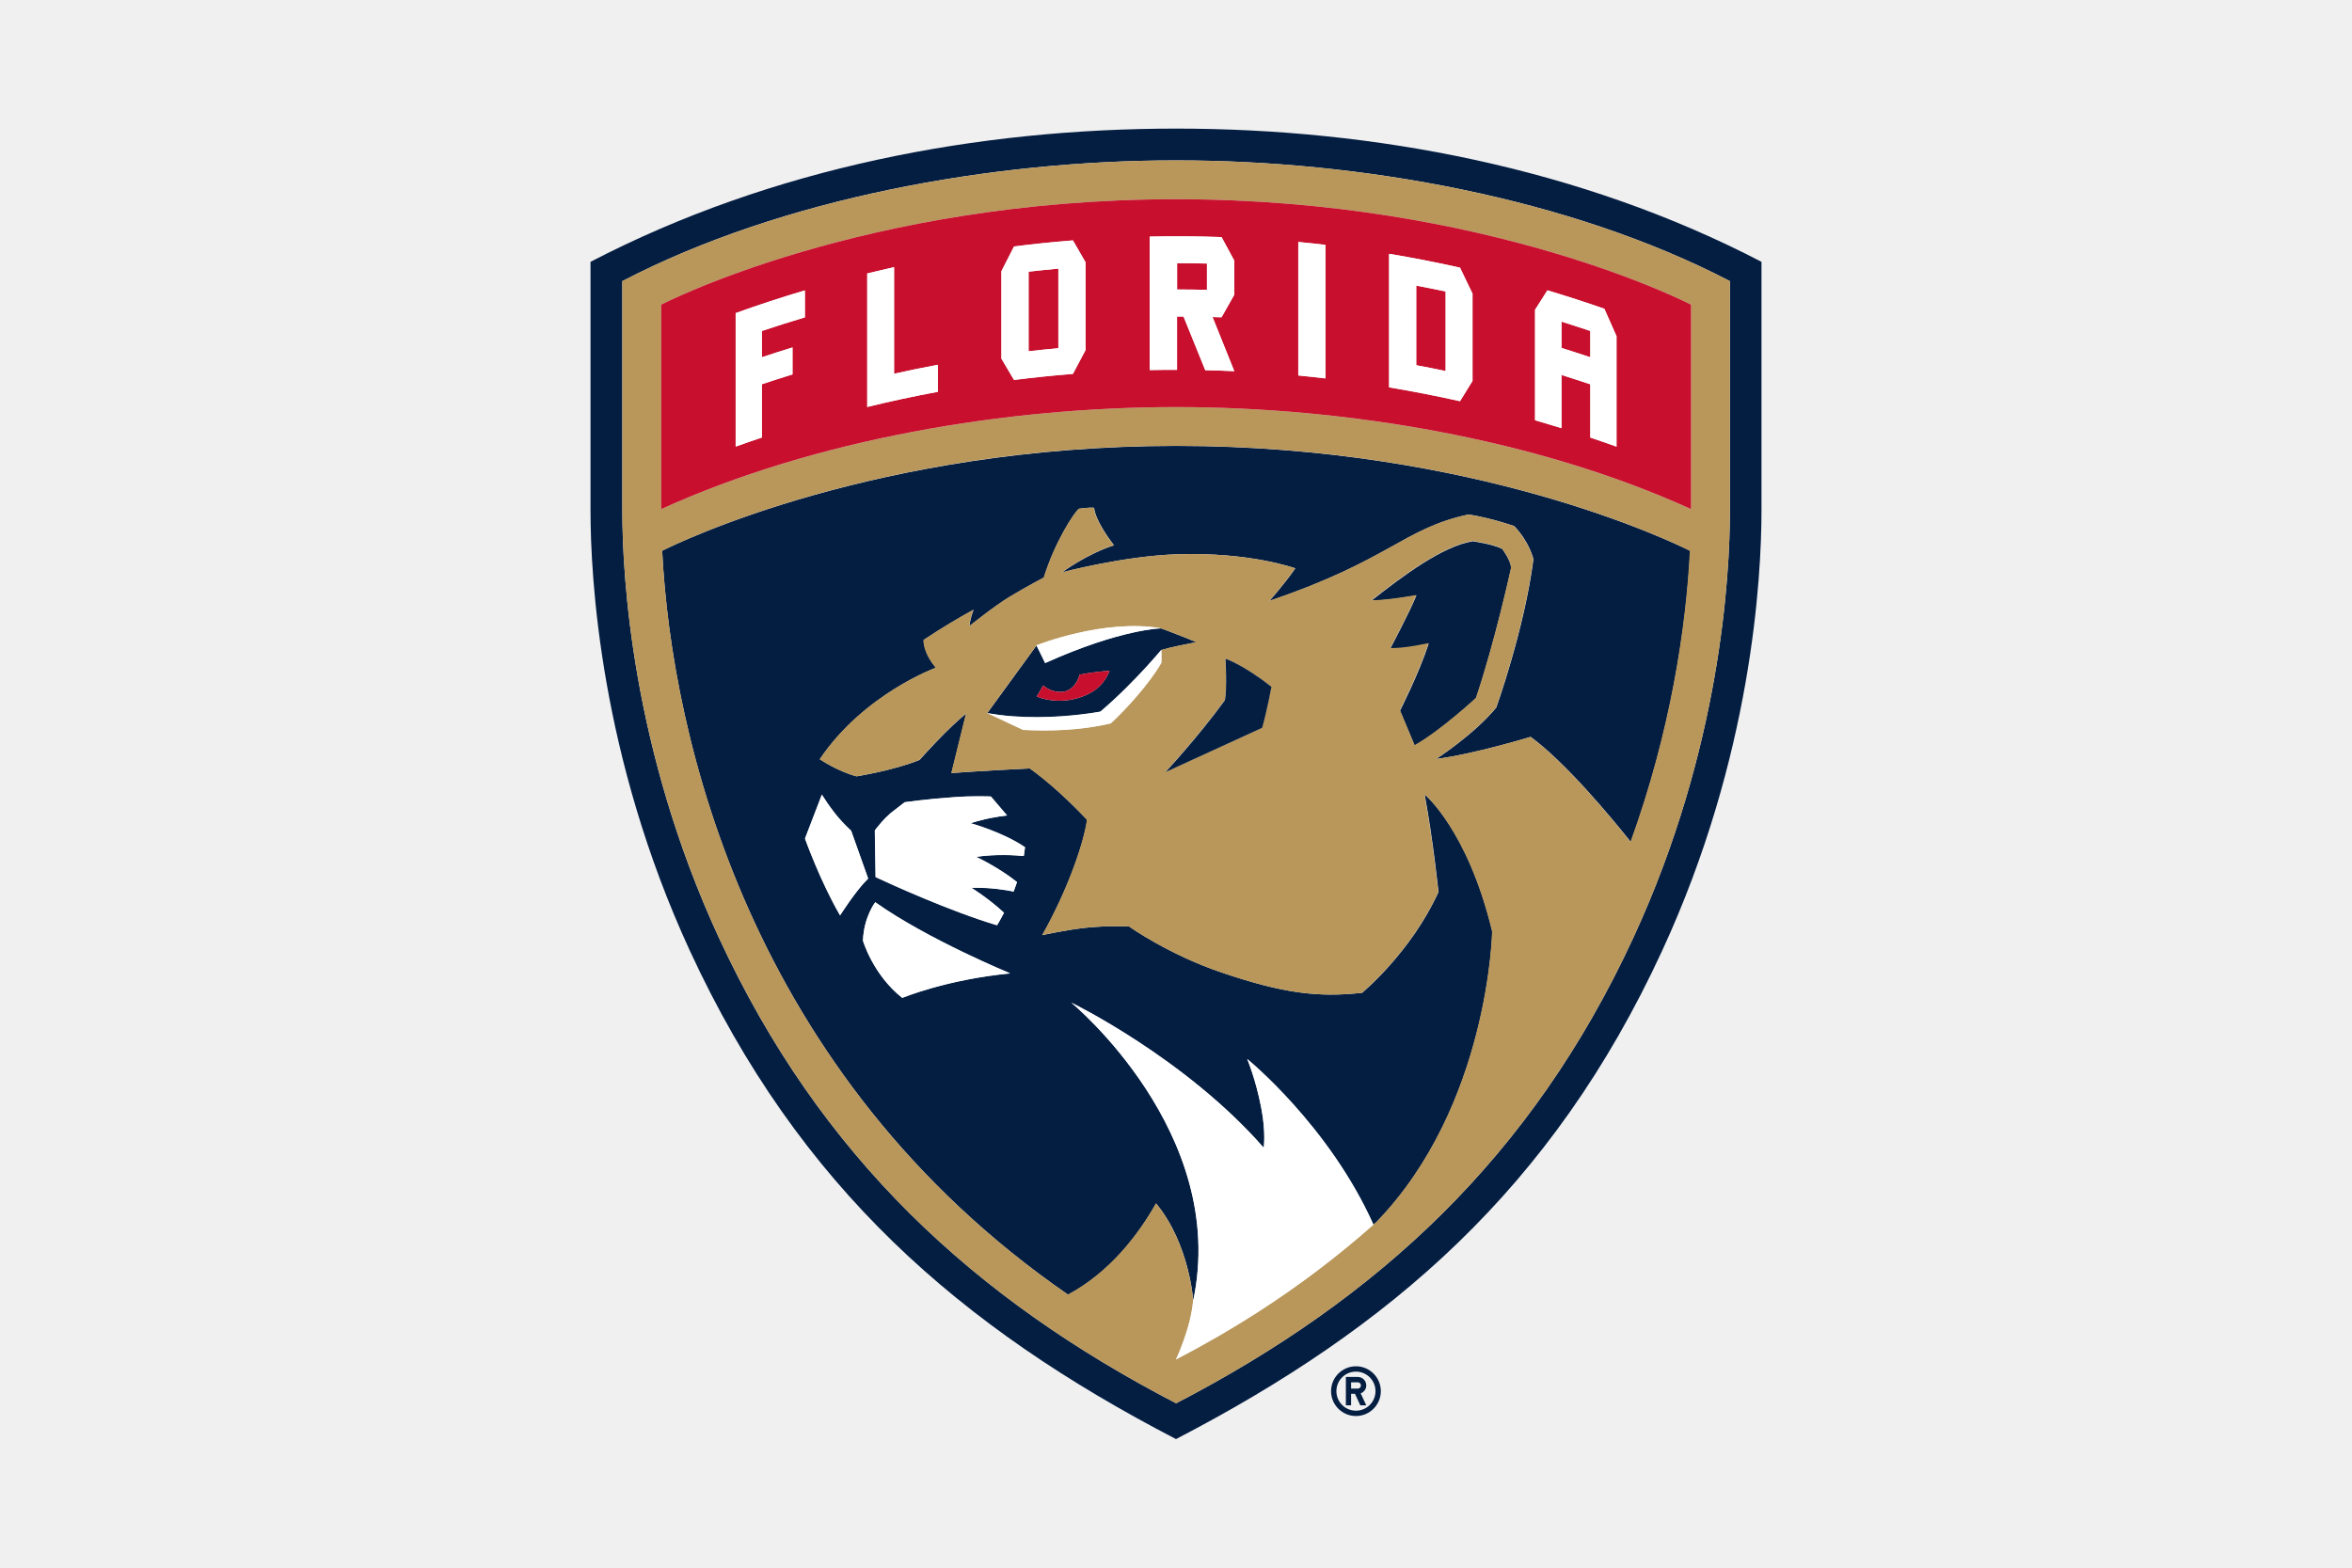
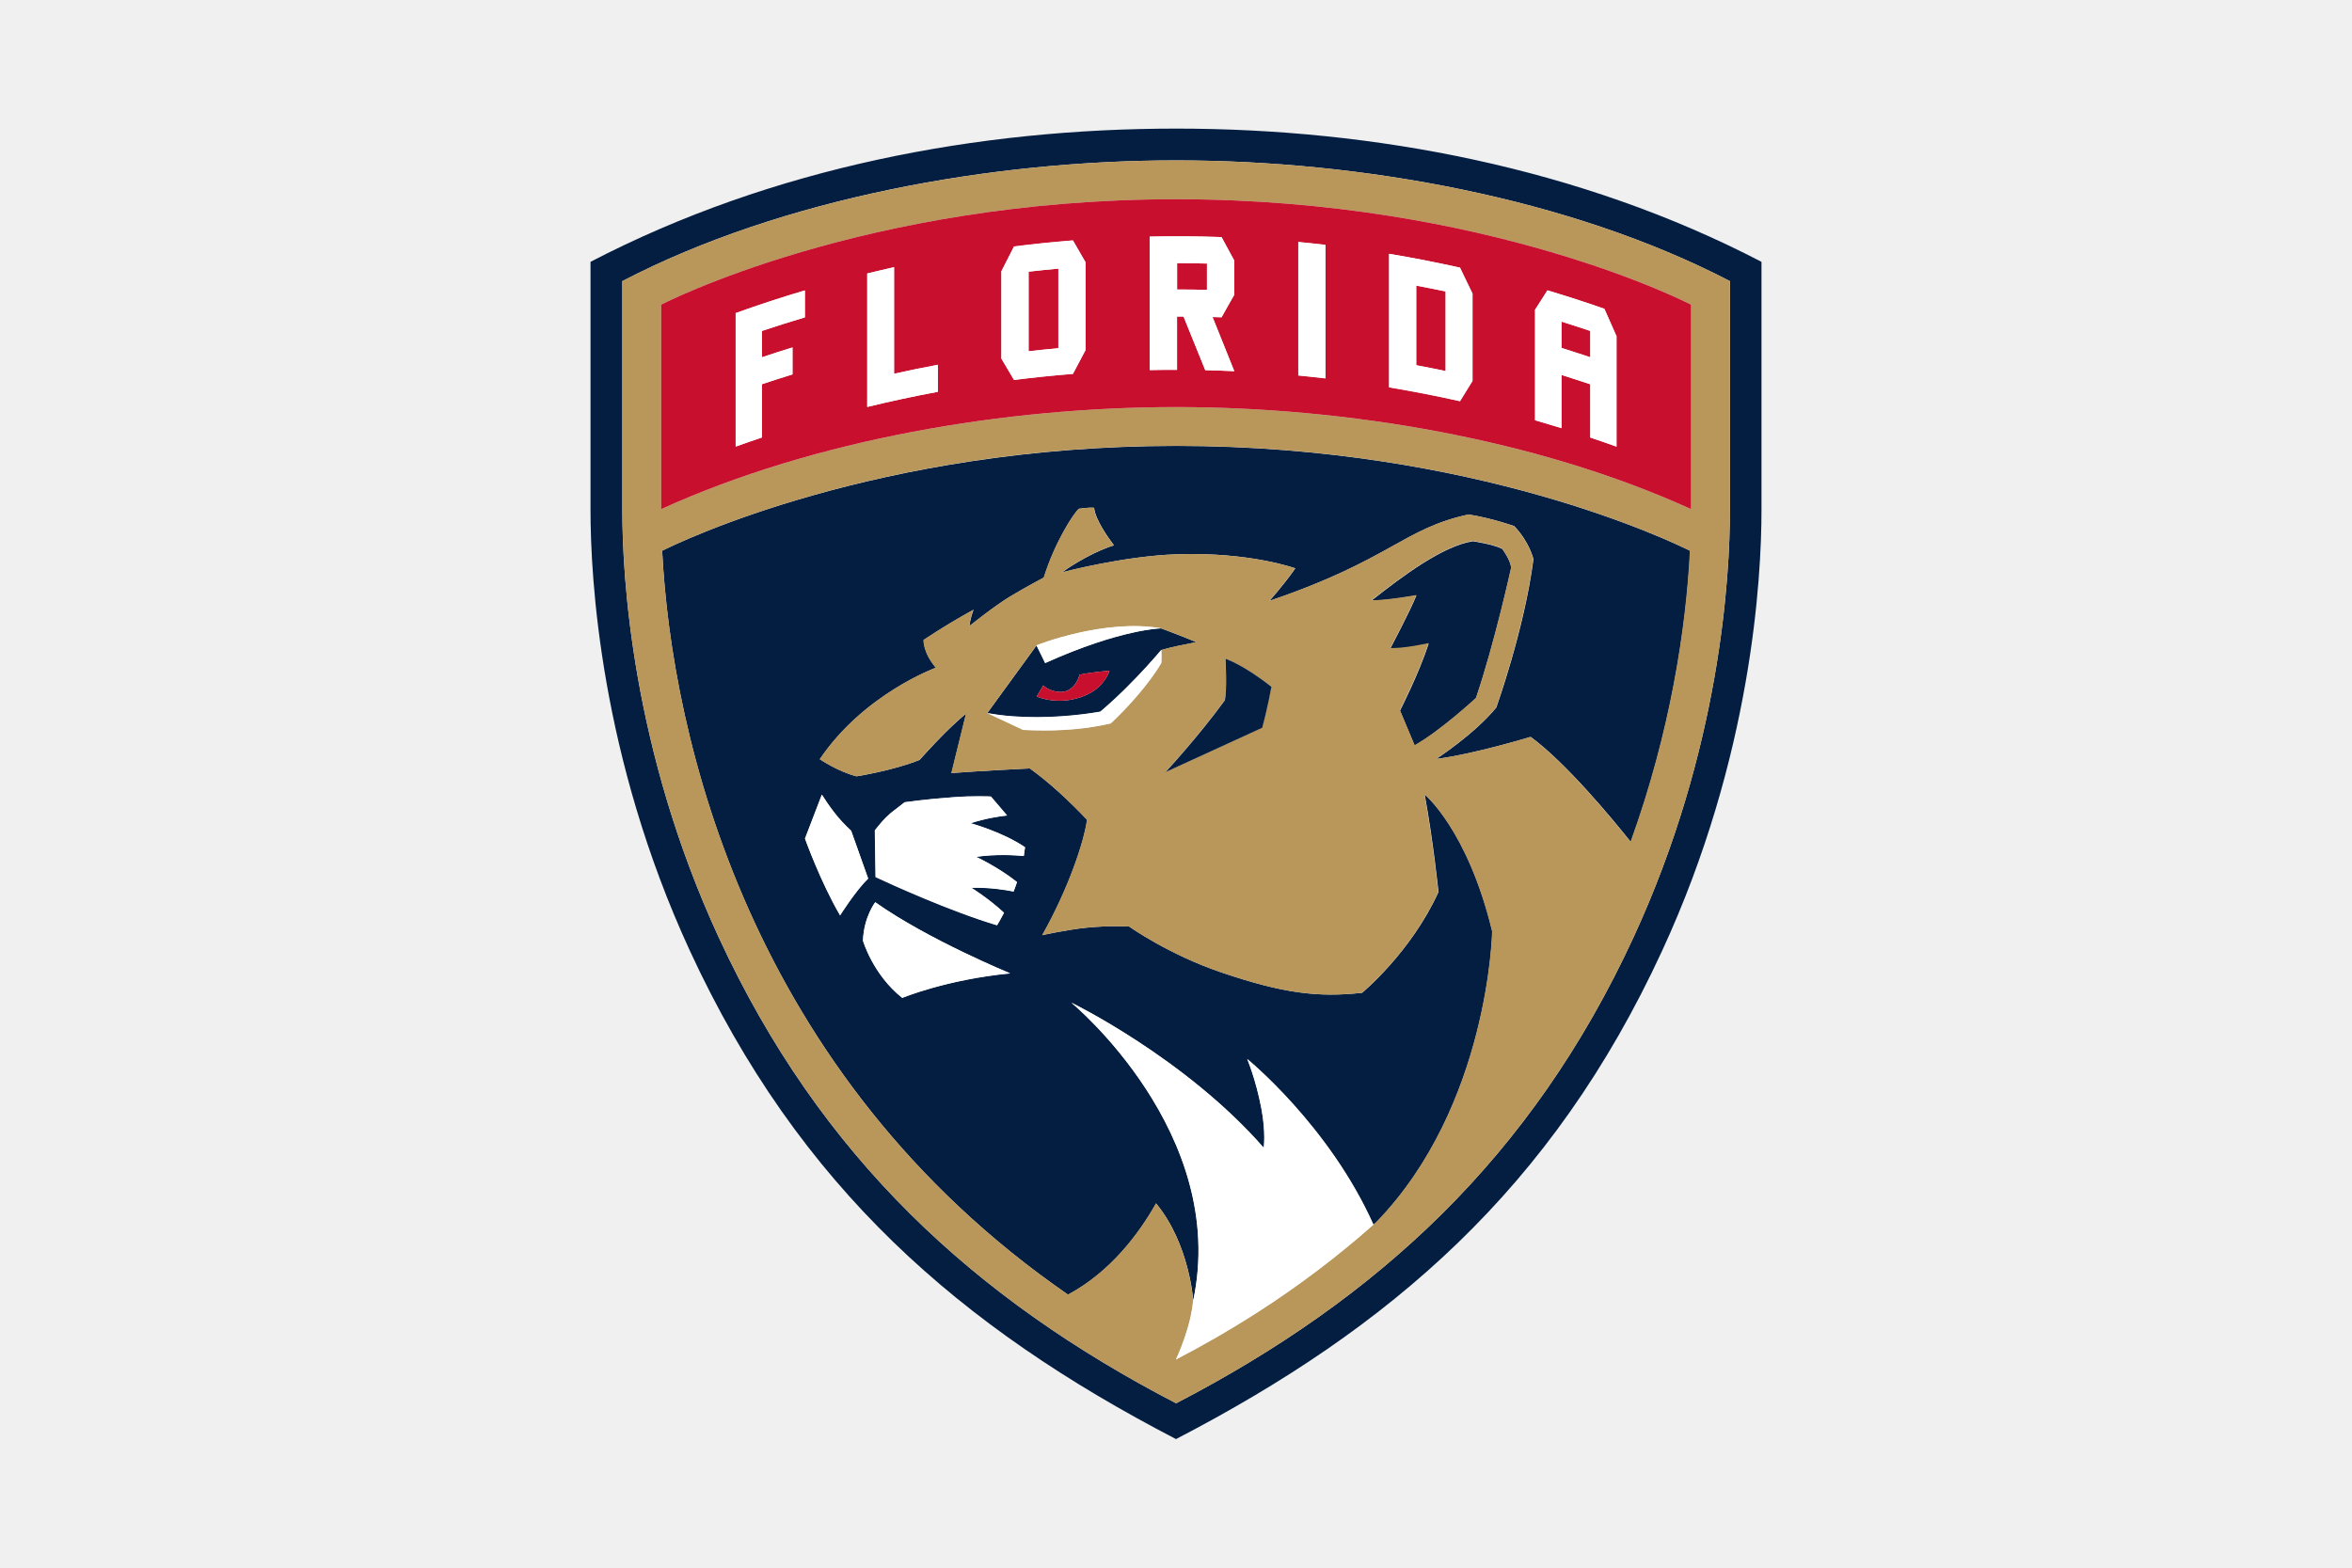
<svg xmlns="http://www.w3.org/2000/svg" viewBox="0 0 960 640">
  <path fill="#010101" d="M473.954 256.543s-2.28 0-6.79.793c4.51-.743 6.74-.793 6.79-.793" />
  <path fill="#041e42" d="M270.265 224.84c3.866 76.188 35.435 213.801 165.677 303.711 17.445-9.313 29.042-25.016 35.931-37.252 13.728 16.595 15.165 39.729 15.165 39.729 14.669-68.708-49.708-121.713-49.708-121.713s46.437 22.589 78.502 59.247c0 0 .941-6.192-.991-16.248-2.231-11.741-5.749-20.013-5.749-20.013s33.452 27.196 51.542 67.667c.396-.346.792-.743 1.238-1.09 45.942-47.506 47.231-118.641 47.231-118.641-10.011-41.512-27.605-55.927-27.605-55.927 3.519 18.973 5.65 39.828 5.65 39.828-11.201 24.669-31.173 41.165-31.173 41.165-18.04 1.981-32.313.198-57.291-8.273-21.707-7.331-37.764-18.774-37.764-18.774s-8.276-.496-17.742.495c-8.029.842-17.742 3.022-17.742 3.022 10.754-19.022 17.147-38.342 18.287-47.11-7.335-7.728-15.264-15.109-23.342-20.954-17.842.842-32.016 1.882-32.016 1.882l5.997-24.322s-4.114 3.418-8.673 7.975c-4.906 4.904-10.358 10.997-10.358 10.997-10.655 4.31-25.672 6.688-25.672 6.688-7.681-1.982-15.016-6.985-15.016-6.985 18.039-26.7 47.379-37.351 47.379-37.351-5.353-6.34-5.006-11.344-5.006-11.344 7.484-4.953 14.323-9.015 20.369-12.334-1.487 3.913-1.685 6.687-1.685 6.687s10.259-8.273 16.553-12.037c6.988-4.211 13.827-7.778 13.827-7.778 4.51-14.613 12.291-26.453 14.323-28.087 0 0 4.113-.644 6.194-.397.397 4.756 5.848 12.385 8.079 15.307-11.349 3.716-21.162 11.047-21.162 11.047s24.879-6.638 46.932-7.381c29.835-.991 48.271 5.746 48.271 5.746-4.51 6.49-10.556 13.276-10.556 13.276 49.411-16.743 54.565-29.524 81.327-35.27 9.763 1.585 18.585 4.756 18.585 4.756 6.343 6.687 7.83 13.523 7.83 13.523-3.667 28.533-15.165 60.534-15.165 60.534-9.02 10.998-24.532 21.004-24.532 21.004 15.512-1.981 38.557-9.016 38.557-9.016 14.323 10.453 33.106 33.141 40.887 42.899 16.206-44.979 22.599-87.234 24.234-118.839-6.542-3.269-87.571-42.849-209.735-42.849s-203.342 39.53-209.884 42.8m97.979 182.544c-11.993-9.512-16.008-23.332-16.008-23.332.347-9.66 5.006-15.654 5.006-15.654 21.707 15.356 55.06 29.029 55.06 29.029-26.018 2.476-44.058 10.006-44.058 10.006zm-4.708-75.445c1.784-1.387 4.163-3.27 5.749-4.459 0 0 9.466-1.337 19.774-2.031 8.029-.644 15.413-.297 15.413-.297l6.591 7.728c-3.469.396-8.97 1.238-14.867 3.17 0 0 13.133 3.616 22.202 9.809-.149 1.188-.297 2.377-.495 3.566-2.875-.297-11.102-.891-19.477.347 0 0 9.168 4.26 16.701 10.304-.446 1.337-.941 2.625-1.387 3.864-2.974-.644-9.565-1.784-17.247-1.536 0 0 6.988 4.31 13.331 10.205-1.635 3.12-2.824 5.052-2.824 5.052-19.329-5.796-43.414-16.793-49.56-19.666l-.297-19.072c2.081-2.576 3.221-4.161 6.443-7.034zm-28.1-7.53a96 96 0 0 0 4.956 7.133c2.081 2.725 4.411 5.152 6.988 7.58l6.938 19.517c-4.956 4.706-11.448 15.01-11.448 15.01-8.029-13.672-14.323-31.357-14.323-31.357l6.889-17.933zM480.05 555.053a424 424 0 0 0 33.155-19.171c-10.457 6.688-21.459 13.128-33.155 19.171" />
  <path fill="#041e42" d="M577.434 304.346c10.655-5.994 25.027-19.319 25.027-19.319 7.682-22.688 14.323-53.054 14.323-53.054 0-3.022-3.618-7.877-3.618-7.877-3.618-1.882-11.993-3.12-11.993-3.12-12.39 1.981-28.547 14.118-41.382 24.223 6.69 0 18.337-2.13 18.337-2.13-2.33 5.994-10.656 21.697-10.656 21.697 5.353.347 15.66-1.981 15.66-1.981-4.013 12.335-11.695 27.344-11.695 27.344l5.997 14.316z" />
  <path fill="#041e42" d="M241.025 106.892v101.402c0 27.642 3.965 100.511 40.54 179.819C326.218 484.81 391.884 541.777 480 587.5c87.373-45.376 153.535-102.046 198.436-199.387 36.624-79.308 40.539-152.177 40.539-179.819V106.892C645.132 68.451 560.633 52.5 480.05 52.5s-164.636 15.703-239.025 54.392m465.065 7.876v93.526c0 26.8-3.816 97.439-39.35 174.37-41.382 89.613-104.174 147.373-186.69 190.223-82.17-42.652-145.16-100.313-186.69-190.223-35.534-76.931-39.35-147.57-39.35-174.37v-93.526c65.319-33.982 150.809-49.29 226.04-49.29s160.572 15.258 226.04 49.29" />
  <path fill="#041e42" d="M488.227 262.141c-1.685-.694-3.37-1.437-5.055-2.081-4.956-1.981-9.218-3.517-9.218-3.517s-2.28 0-6.789.793a95 95 0 0 0-5.204 1.04c-7.93 1.783-19.774 5.3-35.386 12.335l-1.486-3.072-2.032-4.111-20.121 27.641c6.839 1.288 13.876 1.685 20.418 1.685 14.273-.05 25.821-2.279 25.821-2.279 7.483-6.291 14.124-13.127 18.634-18.131 1.536-1.634 2.775-3.12 3.816-4.26a207 207 0 0 0 2.428-2.823c4.659-1.338 8.326-1.982 14.174-3.171zm-44.058 21.202c-11.349 5.498-21.013.99-21.013.99s1.437-2.378 2.676-4.508c1.636 1.734 6.245 3.567 9.664 2.18 3.37-1.387 4.708-4.904 5.154-6.588 3.767-.694 7.93-1.239 12.192-1.586 0 0-1.685 6.093-8.673 9.512" />
  <path fill="#b9975b" d="M467.809 272.345c-4.56 4.954-11.151 11.79-18.634 18.131 0 0-11.498 2.229-25.821 2.278 14.273-.049 25.821-2.278 25.821-2.278 7.483-6.291 14.124-13.128 18.634-18.131M426.575 270.661l-1.487-3.071z" />
  <path fill="#b9975b" d="M254.009 208.294c0 26.799 3.816 97.439 39.351 174.37 41.53 89.91 104.471 147.571 186.69 190.222 82.516-42.849 145.308-100.609 186.69-190.222 35.534-76.931 39.35-147.571 39.35-174.37v-93.526c-65.468-34.032-151.107-49.29-226.04-49.29s-160.721 15.308-226.041 49.29zM665.55 343.728c-7.781-9.759-26.564-32.447-40.886-42.899 0 0-22.996 7.034-38.557 9.016 0 0 15.512-10.007 24.532-21.004 0 0 11.497-32.05 15.165-60.534 0 0-1.487-6.836-7.831-13.524 0 0-8.821-3.17-18.584-4.755-26.763 5.746-31.917 18.526-81.327 35.27 0 0 6.095-6.836 10.556-13.276 0 0-18.387-6.737-48.271-5.746-22.054.743-46.933 7.381-46.933 7.381s9.813-7.381 21.162-11.047c-2.23-2.923-7.682-10.502-8.078-15.307-2.131-.248-6.195.396-6.195.396-1.982 1.685-9.763 13.524-14.323 28.088 0 0-6.839 3.616-13.827 7.777-6.244 3.765-16.553 12.038-16.553 12.038s.199-2.774 1.685-6.688c-6.046 3.319-12.885 7.381-20.368 12.335 0 0-.347 5.003 5.005 11.344 0 0-29.339 10.65-47.379 37.351 0 0 7.335 5.003 15.017 6.985 0 0 15.016-2.329 25.672-6.688 0 0 5.402-6.093 10.357-10.997 4.56-4.558 8.673-7.976 8.673-7.976l-5.996 24.323s14.174-1.04 32.015-1.882c8.078 5.845 16.008 13.176 23.342 20.954-1.139 8.768-7.533 28.087-18.287 47.11 0 0 9.714-2.131 17.742-3.022 9.516-.991 17.743-.496 17.743-.496s16.106 11.443 37.764 18.775c24.978 8.471 39.3 10.254 57.29 8.273 0 0 20.022-16.496 31.173-41.166 0 0-2.18-20.855-5.65-39.827 0 0 17.594 14.415 27.605 55.927 0 0-1.288 71.185-47.23 118.641-.396.347-.793.743-1.239 1.09-14.224 12.632-29.983 24.669-47.379 35.815A401 401 0 0 1 480 554.954s5.997-12.582 6.988-23.926c0 0-1.437-23.184-15.165-39.779-6.889 12.236-18.535 27.89-35.931 37.252-130.143-89.81-161.712-227.424-165.627-303.662 6.542-3.269 87.571-42.849 209.735-42.849s203.243 39.53 209.735 42.849c-1.586 31.654-7.979 73.86-24.234 118.84zm-98.127-79.111s8.326-15.653 10.655-21.697c0 0-11.696 2.13-18.337 2.13 12.836-10.056 28.992-22.192 41.382-24.223 0 0 8.376 1.238 11.993 3.121 0 0 3.618 4.854 3.618 7.876 0 0-6.641 30.416-14.322 53.054 0 0-14.323 13.326-25.028 19.32l-5.996-14.317s7.681-15.009 11.695-27.344c0 0-10.357 2.328-15.66 1.981zm-93.42.694c.149 3.022 0 5.35 0 5.35-5.005 8.669-14.521 19.022-20.616 24.669-12.737 3.022-25.176 3.171-35.782 2.675l-14.67-6.885 20.121-27.642s27.605-10.997 50.898-6.935c0 0 4.262 1.536 9.218 3.517 1.635.644 3.37 1.338 5.055 2.081-5.848 1.188-9.515 1.832-14.174 3.17-.248.248-1.09 1.288-2.428 2.824a219 219 0 0 0 2.428-2.824zm25.87 20.607c.992-4.062.298-16.991.298-16.991s7.335 2.427 18.684 11.443c0 0-1.487 8.322-3.767 16.744l-39.449 18.081s13.133-14.168 24.185-29.277zm-230.005-161.54S352.583 81.33 480.05 81.33s210.181 43.048 210.181 43.048v83.47c-63.04-28.682-141.145-41.661-210.181-41.661s-147.241 13.029-210.182 41.661z" />
  <path fill="#c8102e" d="M435.496 282.005c-3.419 1.387-8.028-.446-9.664-2.179-1.239 2.13-2.676 4.507-2.676 4.507s9.664 4.508 21.013-.99c6.988-3.369 8.673-9.511 8.673-9.511-4.262.346-8.475.842-12.192 1.585-.446 1.684-1.734 5.201-5.154 6.588M690.231 207.848v-83.47S607.517 81.331 480.05 81.331s-210.181 43.047-210.181 43.047v83.47c62.94-28.632 140.897-41.66 210.181-41.66s147.142 12.978 210.181 41.66m-63.684-81.389c1.685-2.675 3.37-5.301 5.055-7.926 7.781 2.328 15.562 4.805 23.244 7.53 1.635 3.715 3.32 7.43 4.956 11.195v45.079a459 459 0 0 0-10.705-3.716v-21.746c-3.915-1.288-7.83-2.576-11.746-3.815v21.747c-3.617-1.09-7.186-2.18-10.804-3.22zm-59.57-22.837a489 489 0 0 1 28.943 5.647c1.685 3.518 3.419 7.035 5.104 10.601v35.667c-1.685 2.725-3.419 5.499-5.104 8.273a573 573 0 0 0-28.943-5.647zm-37.07-4.805c3.717.347 7.434.743 11.101 1.189v54.491c-3.717-.446-7.434-.793-11.101-1.189zm-201.41 30.713c-5.848 1.734-11.696 3.616-17.544 5.548v10.75a609 609 0 0 1 12.489-4.013v10.998a521 521 0 0 0-12.489 4.012v21.747a458 458 0 0 0-10.704 3.715v-54.491a508 508 0 0 1 28.248-9.263zm54.318 30.416a524 524 0 0 0-28.844 6.192v-54.491a881 881 0 0 1 10.953-2.576v43.494c5.947-1.338 11.894-2.527 17.891-3.666zm60.313-17.09-5.203 9.808c-8.029.644-16.058 1.436-24.037 2.477-1.734-2.923-3.419-5.846-5.154-8.719v-35.666c1.735-3.369 3.42-6.737 5.154-10.106a556 556 0 0 1 24.037-2.477c1.734 3.022 3.469 5.994 5.203 9.016zm26.118-46.268a527 527 0 0 1 29.339.198c1.735 3.17 3.469 6.39 5.204 9.61v13.92l-5.204 9.214c-1.239 0-2.428-.099-3.667-.099 2.973 7.332 5.897 14.713 8.871 22.094-3.965-.199-7.93-.298-11.845-.397-2.973-7.331-5.897-14.613-8.871-21.895h-2.627v21.747c-3.716 0-7.433 0-11.15.099V96.588z" />
  <path fill="#c8102e" d="M492.638 107.585a501 501 0 0 0-12.192-.148v10.749q6.096 0 12.192.149zM649.097 135.078a1069 1069 0 0 0-11.746-3.814v10.749c3.915 1.239 7.831 2.477 11.746 3.815zM578.029 149.097c4.014.743 8.029 1.536 11.993 2.378v-32.496a569 569 0 0 0-11.993-2.378zM419.835 143.4c4.064-.446 8.078-.891 12.142-1.238v-32.496c-4.064.346-8.128.792-12.142 1.238z" />
  <path fill="#fff" d="M480.446 129.233h2.627c2.973 7.282 5.897 14.564 8.871 21.895 3.965.099 7.929.198 11.845.397-2.974-7.381-5.898-14.762-8.872-22.094 1.239 0 2.429.05 3.668.099l5.204-9.214v-13.92c-1.735-3.22-3.47-6.39-5.204-9.61a527 527 0 0 0-29.339-.198v54.491c3.717-.099 7.434-.099 11.151-.099v-21.747zm0-21.796q6.096 0 12.192.148v10.75a501 501 0 0 0-12.192-.149zM364.923 109.071c-3.667.793-7.285 1.685-10.952 2.576v54.491a524 524 0 0 1 28.843-6.192v-10.997c-5.996 1.089-11.943 2.328-17.891 3.665zM300.298 182.337a456 456 0 0 1 10.705-3.716v-21.746a609 609 0 0 1 12.489-4.013v-10.997a524 524 0 0 0-12.489 4.012v-10.749c5.798-1.932 11.646-3.814 17.544-5.548v-10.997a536 536 0 0 0-28.249 9.263zM637.351 153.06c3.916 1.238 7.831 2.477 11.746 3.814v21.747a458 458 0 0 1 10.705 3.715v-45.078c-1.636-3.716-3.321-7.48-4.956-11.196a552 552 0 0 0-23.244-7.529c-1.685 2.625-3.37 5.3-5.055 7.926v45.078a692 692 0 0 1 10.804 3.22V153.01zm0-21.747c3.916 1.239 7.831 2.477 11.746 3.815v10.749c-3.915-1.288-7.83-2.576-11.746-3.814zM413.888 100.6c-1.734 3.369-3.419 6.737-5.154 10.106v35.667c1.735 2.922 3.42 5.795 5.154 8.718a556 556 0 0 1 24.036-2.477l5.204-9.808v-35.667a1438 1438 0 0 0-5.204-9.016c-8.028.644-16.057 1.437-24.036 2.477m18.089 41.562c-4.064.347-8.127.793-12.142 1.238v-32.496c4.064-.446 8.078-.892 12.142-1.238zM541.008 99.957a445 445 0 0 0-11.102-1.19v54.491c3.717.347 7.434.743 11.102 1.189zM601.024 155.537V119.87c-1.685-3.517-3.42-7.084-5.105-10.601a574 574 0 0 0-28.942-5.647v54.491a488 488 0 0 1 28.942 5.647c1.685-2.774 3.42-5.499 5.105-8.273zm-10.953-4.062a569 569 0 0 0-11.993-2.378v-32.496a462 462 0 0 1 11.993 2.378zM342.919 373.698s6.492-10.254 11.448-15.009l-6.938-19.518c-2.627-2.427-4.907-4.855-6.988-7.579-1.982-2.527-3.618-5.003-4.956-7.134l-6.889 17.933s6.344 17.685 14.323 31.357zM352.236 384.002s4.015 13.821 16.008 23.332c0 0 18.04-7.48 44.058-10.006 0 0-33.353-13.673-55.06-29.029 0 0-4.659 5.994-5.006 15.654zM449.175 290.476s-11.498 2.229-25.821 2.279c-6.492 0-13.579-.397-20.418-1.684l14.669 6.885c10.606.496 22.996.347 35.782-2.675 6.096-5.647 15.611-16 20.617-24.669 0 0 .148-2.329 0-5.35-.248.247-1.091 1.288-2.429 2.823a250 250 0 0 1-3.816 4.261c-4.559 4.953-11.151 11.789-18.634 18.13zM406.95 377.711s1.189-1.883 2.825-5.053c-6.344-5.895-13.332-10.205-13.332-10.205 7.682-.198 14.273.942 17.247 1.536a70 70 0 0 0 1.388-3.864c-7.583-6.043-16.702-10.303-16.702-10.303 8.376-1.239 16.602-.595 19.477-.347.198-1.189.347-2.378.495-3.567-9.019-6.192-22.202-9.808-22.202-9.808 5.897-1.932 11.399-2.774 14.868-3.171l-6.592-7.727s-7.434-.347-15.413.297c-10.308.693-19.774 2.031-19.774 2.031-1.586 1.189-3.965 3.071-5.749 4.458-3.221 2.873-4.361 4.459-6.442 7.034l.297 19.072c6.145 2.873 30.231 13.871 49.559 19.666z" />
  <path fill="#041e42" d="M518.904 280.37c-11.349-9.015-18.684-11.443-18.684-11.443s.694 12.88-.297 16.991c-11.002 15.109-24.185 29.277-24.185 29.277l39.449-18.081c2.28-8.421 3.767-16.744 3.767-16.744z" />
  <path fill="#fff" d="M509.042 432.35s3.519 8.273 5.749 20.013c1.933 10.056.991 16.248.991 16.248-32.015-36.657-78.502-59.246-78.502-59.246s64.378 53.004 49.708 121.712c-.991 11.344-6.988 23.927-6.988 23.927a424 424 0 0 0 33.155-19.171c17.396-11.196 33.155-23.233 47.379-35.815-18.04-40.472-51.542-67.668-51.542-67.668zM426.575 270.661c15.612-7.034 27.407-10.551 35.386-12.334a96 96 0 0 1 5.204-1.041c4.509-.743 6.789-.792 6.789-.792-23.293-4.112-50.897 6.935-50.897 6.935l2.032 4.111 1.486 3.072z" />
-   <path fill="#041e42" d="M543.288 567.933c0 5.598 4.559 10.155 10.159 10.155s10.16-4.557 10.16-10.155-4.559-10.155-10.16-10.155-10.159 4.557-10.159 10.155m18.138 0c0 4.409-3.568 7.975-7.979 7.975s-7.979-3.566-7.979-7.975 3.569-7.976 7.979-7.976 7.979 3.567 7.979 7.976" />
-   <path fill="#041e42" d="M549.284 573.729h2.181v-4.706h1.586l2.18 4.706h2.429l-2.28-4.904c1.338-.496 2.28-1.734 2.28-3.22 0-1.932-1.537-3.468-3.42-3.468h-4.906v11.592zm2.181-9.412h2.726c.693 0 1.288.545 1.288 1.288s-.595 1.288-1.288 1.288h-2.726z" />
</svg>
